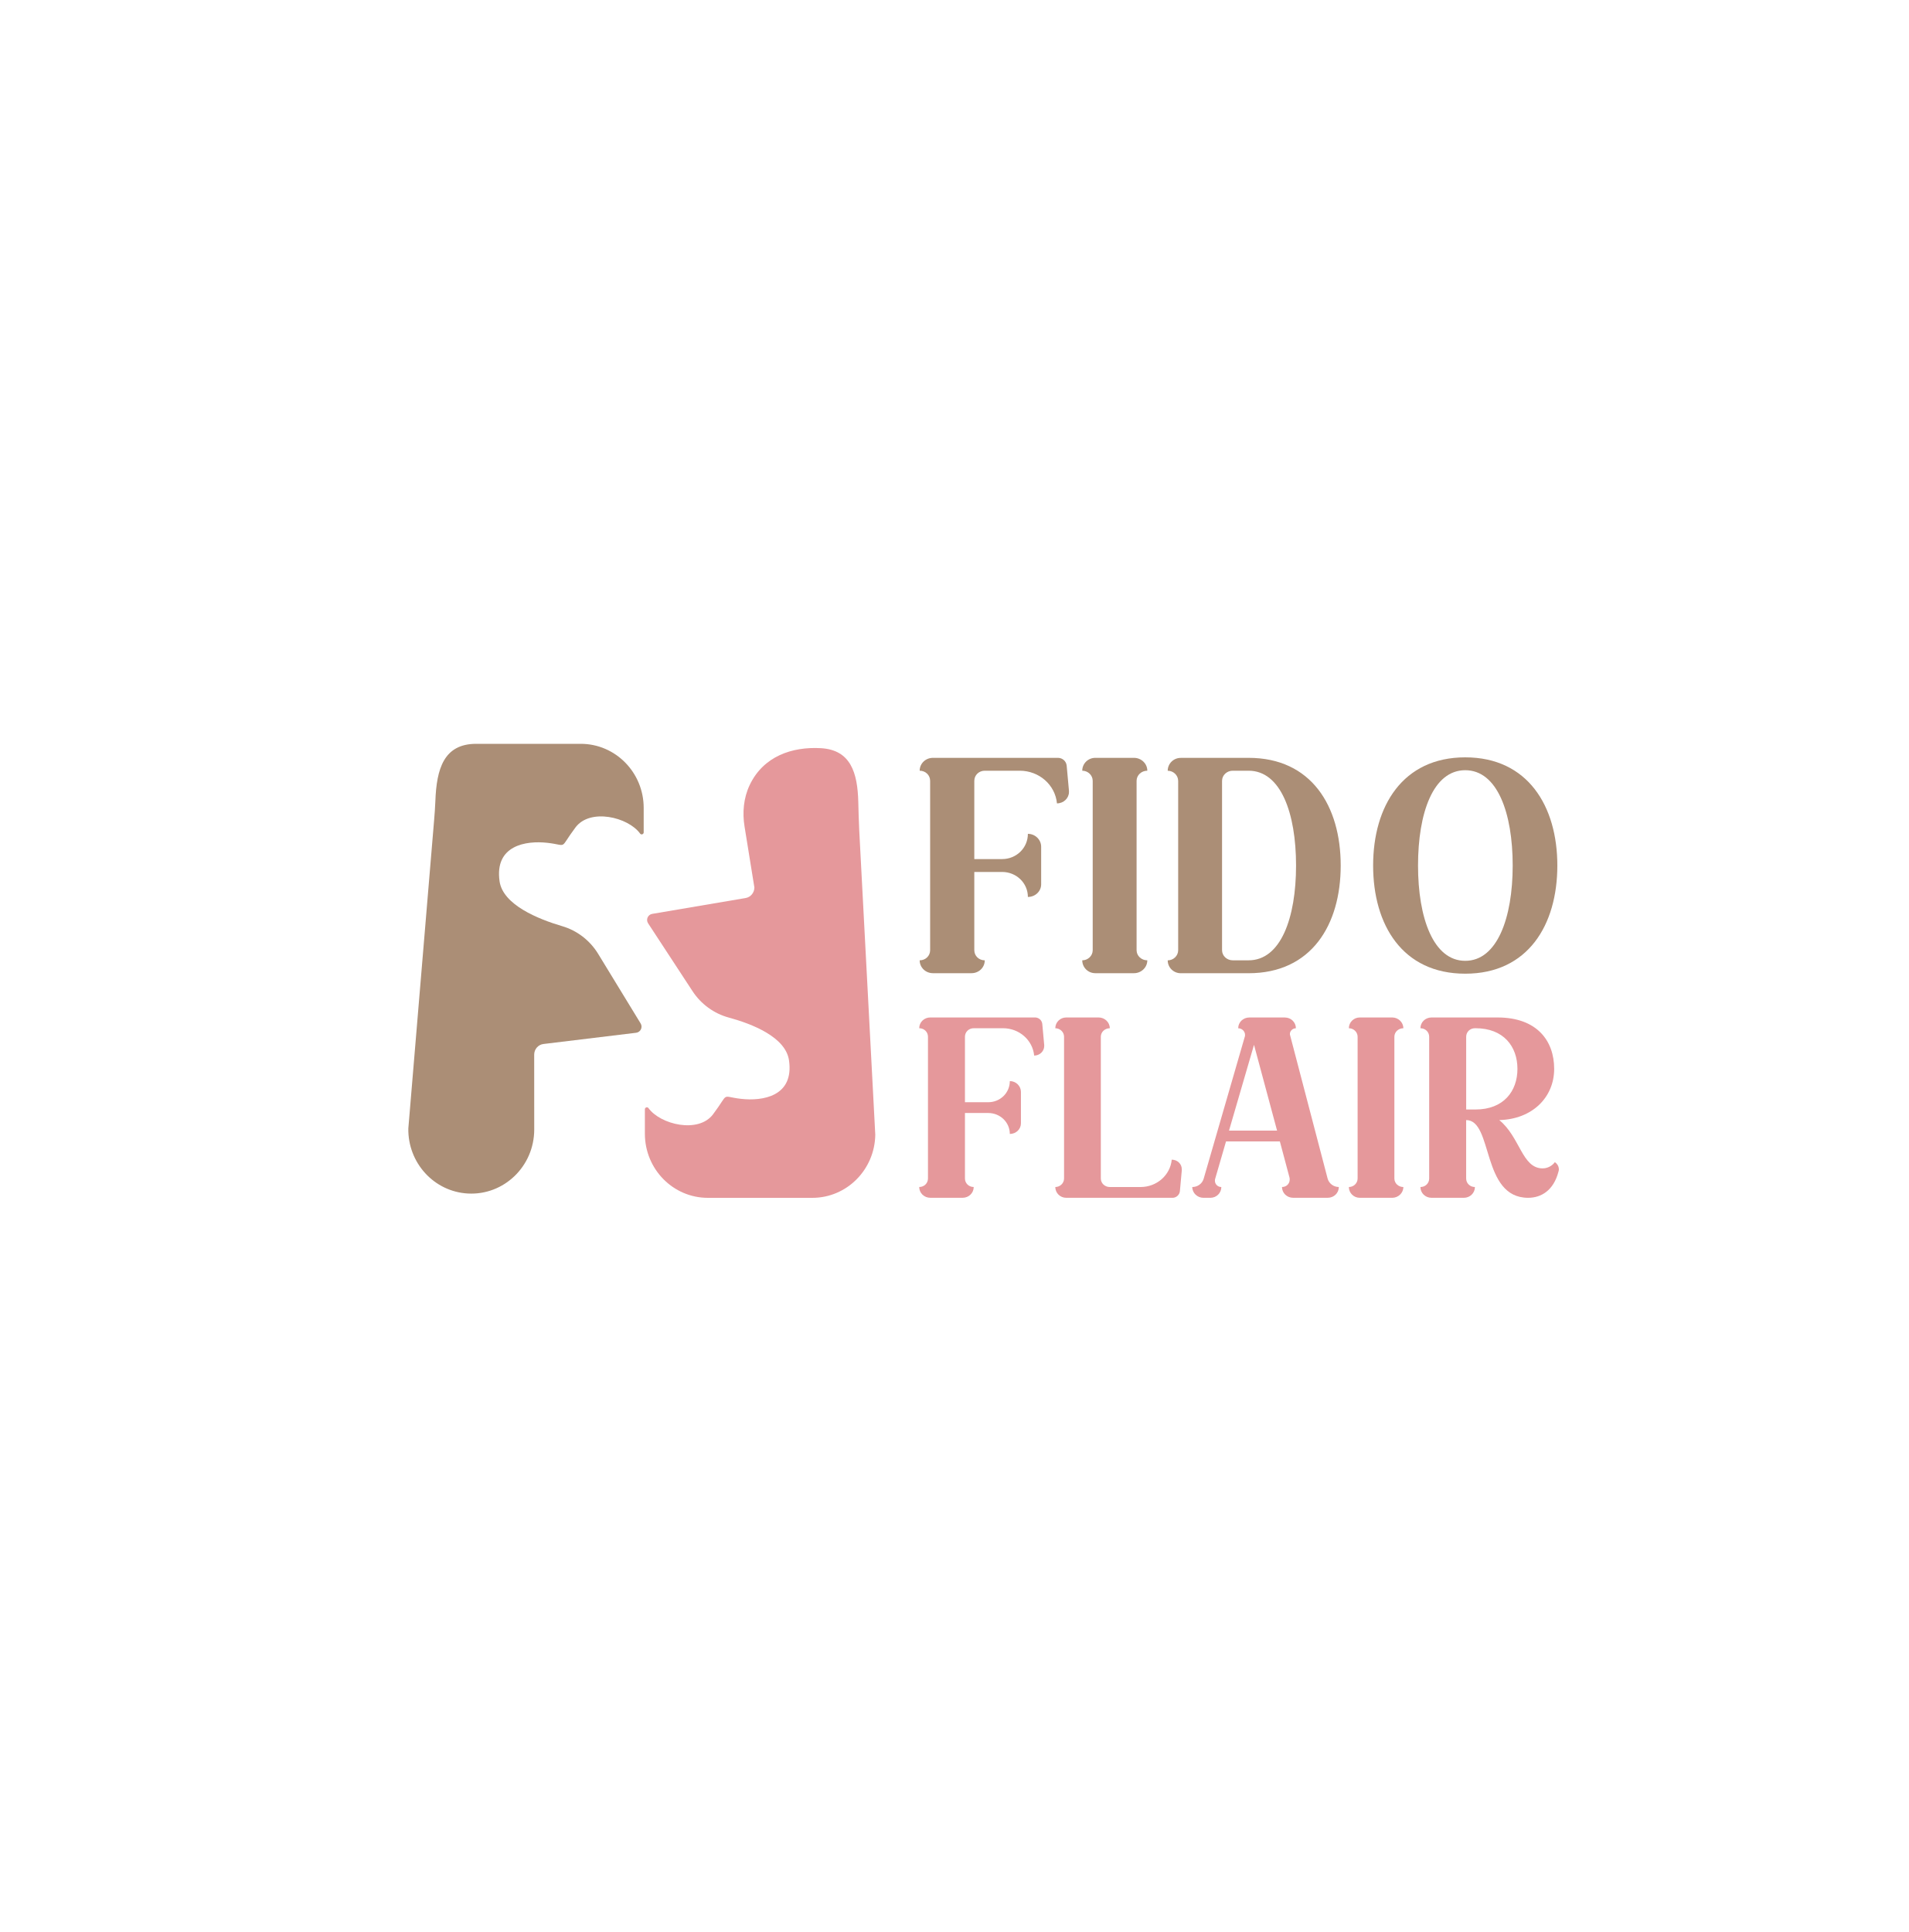
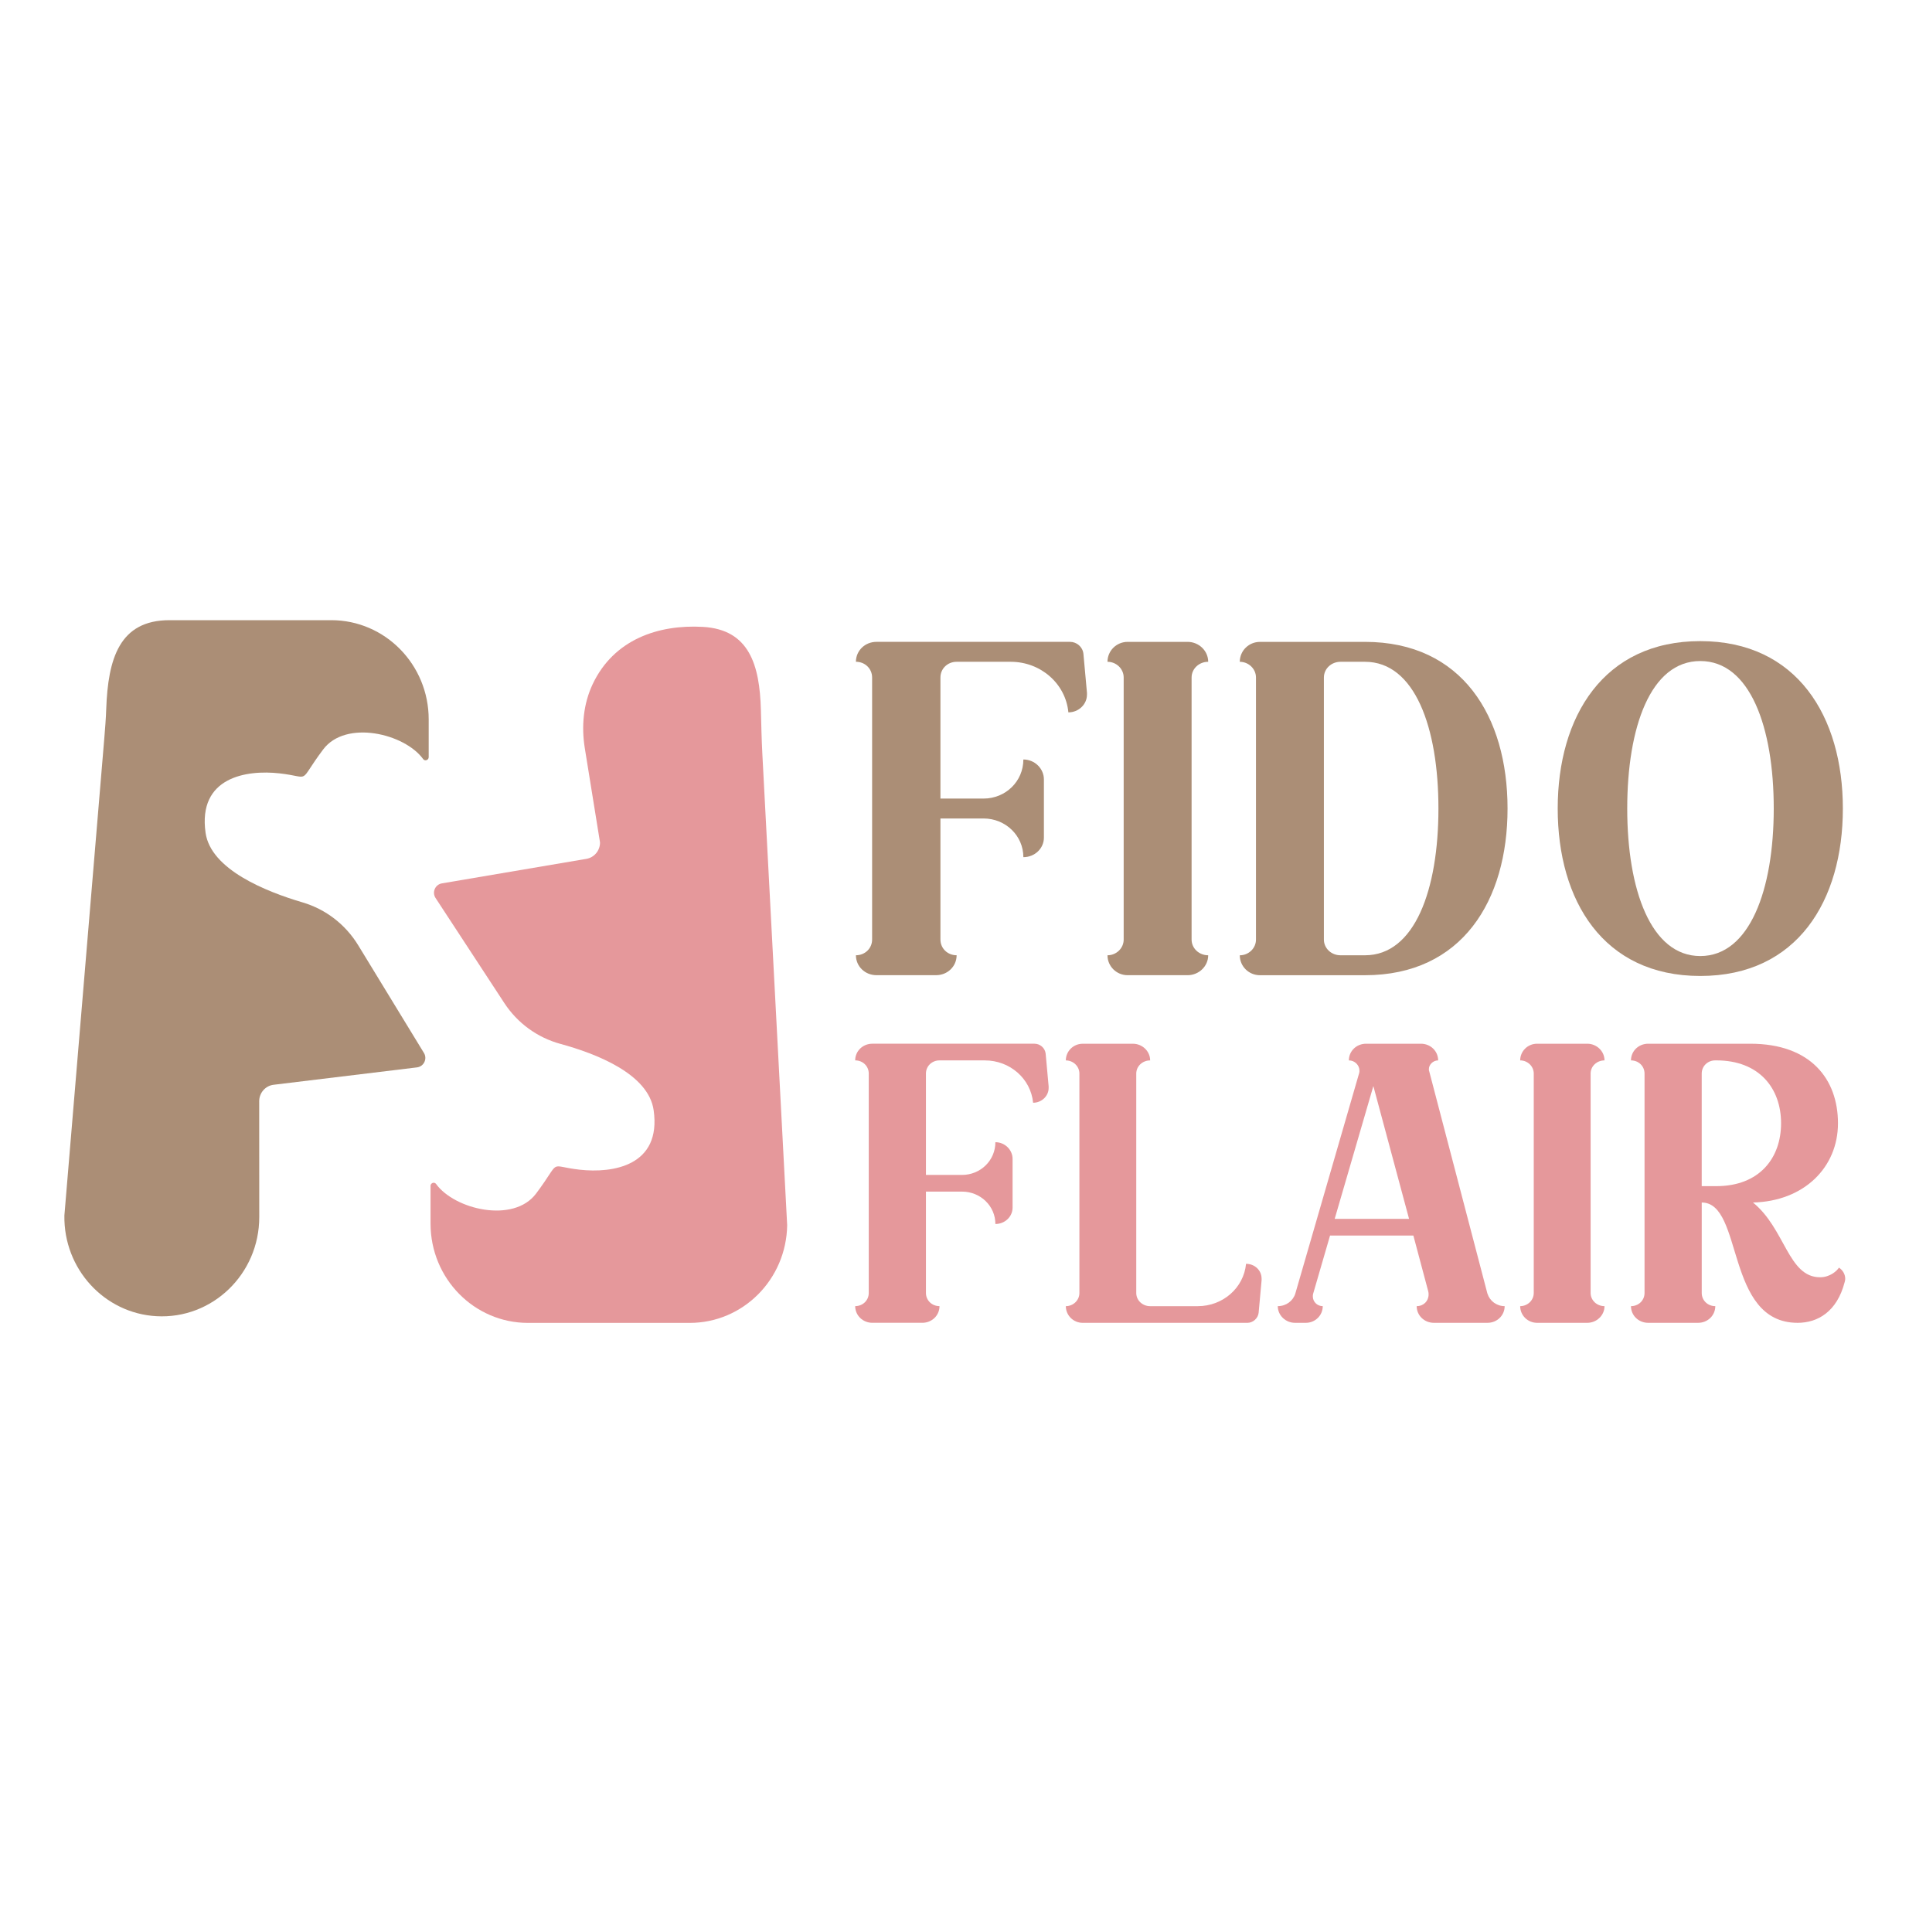
- <svg xmlns="http://www.w3.org/2000/svg" viewBox="0 0 988 1000">
+ <svg xmlns="http://www.w3.org/2000/svg" id="Layer_3" data-name="Layer 3" viewBox="0 0 988 1000">
  <defs>
    <style>
      .cls-1 {
        fill: #e5989b;
      }

      .cls-1, .cls-2 {
        stroke-width: 0px;
      }

      .cls-2 {
        fill: #ab8e76;
      }
    </style>
  </defs>
-   <g id="Layer_2" data-name="Layer 2">
-     <g>
-       <path class="cls-2" d="M553.24,409.94c0,3.2-2.77,5.89-6.21,5.89-.92-9.61-9.24-16.91-19.28-16.91h-18.09c-3.04,0-5.41,2.31-5.41,5.25v40.49h14.39c7.4,0,13.34-5.77,13.34-13.07,3.83,0,6.87,3.07,6.87,6.66v19.48c0,3.59-3.04,6.53-6.87,6.53,0-7.18-5.94-12.94-13.34-12.94h-14.39v40.49c0,2.95,2.38,5.25,5.41,5.25,0,3.72-3.04,6.66-6.87,6.66h-19.94c-3.83,0-6.87-2.95-6.87-6.66,3.04,0,5.41-2.31,5.41-5.25v-87.64c0-2.95-2.38-5.25-5.41-5.25,0-3.72,3.04-6.66,6.87-6.66h64.71c2.25,0,4.23,1.67,4.49,3.97l1.19,13.07v.64Z" />
-       <path class="cls-2" d="M588.24,404.17v87.64c0,2.95,2.51,5.25,5.55,5.25,0,3.72-3.17,6.66-6.87,6.66h-20.07c-3.7,0-6.73-2.95-6.73-6.66,2.91,0,5.41-2.31,5.41-5.25v-87.64c0-2.95-2.51-5.25-5.41-5.25,0-3.72,3.04-6.66,6.73-6.66h20.07c3.7,0,6.87,2.95,6.87,6.66-3.04,0-5.55,2.31-5.55,5.25Z" />
-       <path class="cls-2" d="M646.21,392.26c32.49,0,47.67,24.99,47.67,55.74s-15.19,55.74-47.67,55.74h-35.13c-3.7,0-6.73-2.95-6.73-6.66,2.91,0,5.41-2.31,5.41-5.25v-87.64c0-2.95-2.51-5.25-5.41-5.25,0-3.72,3.04-6.66,6.73-6.66h35.13ZM646.21,497.06c16.64,0,24.56-21.91,24.56-49.07s-7.92-49.07-24.56-49.07h-8.19c-3.04,0-5.55,2.31-5.55,5.25v87.64c0,2.95,2.51,5.25,5.55,5.25h8.19Z" />
-       <path class="cls-2" d="M806,447.99c0,30.75-15.19,55.99-47.67,55.99s-47.67-25.24-47.67-55.99,15.32-55.99,47.67-55.99,47.67,25.24,47.67,55.99ZM782.89,447.99c0-27.16-7.92-49.33-24.56-49.33s-24.43,22.17-24.43,49.33,7.92,49.33,24.43,49.33,24.56-22.17,24.56-49.33Z" />
-     </g>
-     <g>
-       <path class="cls-1" d="M540.43,541.44c0,2.68-2.32,4.93-5.2,4.93-.77-8.05-7.74-14.16-16.14-14.16h-15.15c-2.54,0-4.53,1.93-4.53,4.4v33.9h12.05c6.19,0,11.17-4.83,11.17-10.94,3.21,0,5.75,2.57,5.75,5.58v16.31c0,3-2.54,5.47-5.75,5.47,0-6.01-4.98-10.84-11.17-10.84h-12.05v33.9c0,2.47,1.99,4.4,4.53,4.4,0,3.11-2.54,5.58-5.75,5.58h-16.7c-3.21,0-5.75-2.47-5.75-5.58,2.54,0,4.53-1.93,4.53-4.4v-73.38c0-2.47-1.99-4.4-4.53-4.4,0-3.11,2.54-5.58,5.75-5.58h54.18c1.88,0,3.54,1.39,3.76,3.33l1,10.94v.54Z" />
-       <path class="cls-1" d="M611.64,605.17v.54l-1,10.94c-.22,1.82-1.88,3.33-3.76,3.33h-55.07c-3.1,0-5.64-2.47-5.64-5.58,2.43,0,4.53-1.93,4.53-4.4v-73.38c0-2.47-2.1-4.4-4.53-4.4,0-3.11,2.54-5.58,5.64-5.58h16.81c3.1,0,5.75,2.47,5.75,5.58-2.54,0-4.64,1.93-4.64,4.4v73.38c0,2.47,2.1,4.4,4.64,4.4h15.92c8.4,0,15.37-6.12,16.14-14.16,2.87,0,5.2,2.15,5.2,4.93Z" />
-       <path class="cls-1" d="M687.16,610.21c.77,2.47,3.1,4.18,5.75,4.18,0,3.11-2.54,5.58-5.75,5.58h-17.91c-3.21,0-5.75-2.47-5.75-5.58,2.32,0,3.98-1.72,3.98-3.86,0-.32,0-.75-.11-1.07l-4.98-18.67h-27.86l-5.64,19.42c-.11.32-.11.64-.11.97,0,1.72,1.44,3.22,3.32,3.22,0,3.11-2.54,5.58-5.64,5.58h-3.65c-3.1,0-5.75-2.47-5.75-5.58,2.76,0,5.09-1.72,5.86-4.18l21.34-73.7c.11-.32.11-.54.11-.86,0-1.82-1.55-3.43-3.54-3.43,0-3.11,2.54-5.58,5.75-5.58h18.36c3.21,0,5.75,2.47,5.75,5.58-1.66,0-3.1,1.39-3.1,2.9,0,.21,0,.54.11.75l19.46,74.35ZM660.95,585.21l-11.94-44.41-12.94,44.41h24.88Z" />
-       <path class="cls-1" d="M721.66,536.62v73.38c0,2.47,2.1,4.4,4.64,4.4,0,3.11-2.65,5.58-5.75,5.58h-16.81c-3.1,0-5.64-2.47-5.64-5.58,2.43,0,4.53-1.93,4.53-4.4v-73.38c0-2.47-2.1-4.4-4.53-4.4,0-3.11,2.54-5.58,5.64-5.58h16.81c3.1,0,5.75,2.47,5.75,5.58-2.54,0-4.64,1.93-4.64,4.4Z" />
-       <path class="cls-1" d="M806.8,605.28c0,.43-.11.75-.22,1.18-2.54,9.76-8.96,13.52-15.7,13.52-24.33,0-18.02-40.23-32.07-40.23v30.25c0,2.47,1.99,4.4,4.53,4.4,0,3.11-2.54,5.58-5.75,5.58h-16.7c-3.21,0-5.75-2.47-5.75-5.58,2.54,0,4.53-1.93,4.53-4.4v-73.38c0-2.47-1.99-4.4-4.53-4.4,0-3.11,2.54-5.58,5.75-5.58h34.17c20.24,0,29.3,11.91,29.3,26.61s-11.28,26.07-28.42,26.5c10.84,8.8,11.72,25,22.45,25,3.32,0,5.64-2.15,6.3-3.22,1.33.86,2.1,2.25,2.1,3.75ZM758.81,574.27h4.87c14.48,0,21.67-9.44,21.67-21.03s-7.19-21.03-21.67-21.03h-.33c-2.54,0-4.53,1.93-4.53,4.4v37.66Z" />
-     </g>
+   <g>
+     <path class="cls-2" d="M562.55,359.6c0,4.96-4.29,9.12-9.61,9.12-1.43-14.87-14.31-26.18-29.84-26.18h-28c-4.7,0-8.38,3.57-8.38,8.13v62.67h22.28c11.45,0,20.64-8.92,20.64-20.23,5.93,0,10.63,4.76,10.63,10.31v30.14c0,5.55-4.7,10.11-10.63,10.11,0-11.11-9.2-20.03-20.64-20.03h-22.28v62.67c0,4.56,3.68,8.13,8.38,8.13,0,5.75-4.7,10.31-10.63,10.31h-30.86c-5.93,0-10.63-4.56-10.63-10.31,4.7,0,8.38-3.57,8.38-8.13v-135.65c0-4.56-3.68-8.13-8.38-8.13,0-5.75,4.7-10.31,10.63-10.31h100.16c3.48,0,6.54,2.58,6.95,6.15l1.84,20.23v.99Z" />
+     <path class="cls-2" d="M616.71,350.67v135.65c0,4.56,3.88,8.13,8.59,8.13,0,5.75-4.91,10.31-10.63,10.31h-31.07c-5.72,0-10.42-4.56-10.42-10.31,4.5,0,8.38-3.57,8.38-8.13v-135.65c0-4.56-3.88-8.13-8.38-8.13,0-5.75,4.7-10.31,10.42-10.31h31.07c5.72,0,10.63,4.56,10.63,10.31-4.7,0-8.59,3.57-8.59,8.13Z" />
+     <path class="cls-2" d="M706.44,332.23c50.28,0,73.79,38.67,73.79,86.27s-23.51,86.27-73.79,86.27h-54.37c-5.72,0-10.42-4.56-10.42-10.31,4.5,0,8.38-3.57,8.38-8.13v-135.65c0-4.56-3.88-8.13-8.38-8.13,0-5.75,4.7-10.31,10.42-10.31h54.37ZM706.44,494.45c25.75,0,38.02-33.91,38.02-75.95s-12.26-75.96-38.02-75.96h-12.67c-4.7,0-8.59,3.57-8.59,8.13v135.65c0,4.56,3.88,8.13,8.59,8.13h12.67Z" />
+     <path class="cls-2" d="M953.77,418.5c0,47.6-23.51,86.66-73.79,86.66s-73.79-39.07-73.79-86.66,23.71-86.66,73.79-86.66,73.79,39.07,73.79,86.66ZM918,418.5c0-42.04-12.26-76.35-38.02-76.35s-37.81,34.31-37.81,76.35,12.26,76.35,37.81,76.35,38.02-34.31,38.02-76.35Z" />
  </g>
-   <g id="Layer_3" data-name="Layer 3">
-     <path class="cls-2" d="M333.14,430.82v-12.64c0-18.33-14.59-33.18-32.59-33.18h-54.07c-16.81,0-20.56,12.97-21.16,29.67-.12,3.3-.38,6.6-.65,9.89l-13.34,159.54c-.28,17.82,13.32,32.68,30.79,33.66h0c18.68,1.04,34.38-14.1,34.37-33.15l-.02-38.73c0-2.81,2.06-5.18,4.8-5.51l47.95-5.81c2.3-.28,3.55-2.85,2.34-4.83l-21.97-35.99c-4.25-6.96-10.88-12.08-18.61-14.35-12.44-3.66-30.69-11.05-32.43-23.24-2.67-18.66,13.69-21.15,24.73-19.91,11.04,1.24,5.77,3.74,14.59-8,7.54-10.04,27.25-5.33,33.43,3.23.58.8,1.85.34,1.85-.65Z" />
-     <path class="cls-1" d="M333.76,574.18v12.64c0,18.33,14.59,33.18,32.59,33.18h54.07c17.8,0,32.3-14.54,32.58-32.66l-8.3-157.51c-.26-4.91-.36-9.83-.49-14.74-.39-15.14-3.9-26.97-19.43-27.84h0c-14.79-.83-29.72,4.14-36.81,19.14-3.13,6.62-3.81,14.14-2.64,21.37l5.1,31.59c0,2.71-1.92,5.03-4.55,5.47l-48.32,8.2c-2.27.38-3.39,2.97-2.13,4.89l22.99,35.12c4.41,6.73,11.08,11.57,18.75,13.66,12.03,3.27,29.45,10.06,31.18,22.17,2.67,18.66-13.69,21.15-24.73,19.91-11.04-1.24-5.77-3.74-14.59,8-7.54,10.04-27.25,5.33-33.43-3.23-.58-.8-1.85-.34-1.85.64Z" />
+   <g>
+     <path class="cls-1" d="M542.72,563.14c0,4.15-3.59,7.64-8.04,7.64-1.2-12.45-11.98-21.92-24.99-21.92h-23.45c-3.94,0-7.02,2.99-7.02,6.81v52.47h18.65c9.58,0,17.29-7.47,17.29-16.94,4.96,0,8.9,3.99,8.9,8.63v25.24c0,4.65-3.94,8.47-8.9,8.47,0-9.3-7.7-16.77-17.29-16.77h-18.65v52.47c0,3.82,3.08,6.81,7.02,6.81,0,4.82-3.94,8.63-8.9,8.63h-25.84c-4.96,0-8.9-3.82-8.9-8.63,3.94,0,7.02-2.99,7.02-6.81v-113.58c0-3.82-3.08-6.81-7.02-6.81,0-4.82,3.94-8.63,8.9-8.63h83.86c2.91,0,5.48,2.16,5.82,5.15l1.54,16.94v.83Z" />
+     <path class="cls-1" d="M652.94,661.78v.83l-1.54,16.94c-.34,2.82-2.91,5.15-5.82,5.15h-85.23c-4.79,0-8.73-3.82-8.73-8.63,3.77,0,7.02-2.99,7.02-6.81v-113.58c0-3.82-3.25-6.81-7.02-6.81,0-4.82,3.94-8.63,8.73-8.63h26.01c4.79,0,8.9,3.82,8.9,8.63-3.94,0-7.19,2.99-7.19,6.81v113.58c0,3.82,3.25,6.81,7.19,6.81h24.64c13.01,0,23.79-9.46,24.99-21.92,4.45,0,8.04,3.32,8.04,7.64Z" />
+     <path class="cls-1" d="M769.83,669.58c1.2,3.82,4.79,6.48,8.9,6.48,0,4.82-3.94,8.63-8.9,8.63h-27.73c-4.96,0-8.9-3.82-8.9-8.63,3.59,0,6.16-2.66,6.16-5.98,0-.5,0-1.16-.17-1.66l-7.7-28.89h-43.13l-8.73,30.06c-.17.5-.17,1-.17,1.49,0,2.66,2.22,4.98,5.13,4.98,0,4.82-3.94,8.63-8.73,8.63h-5.65c-4.79,0-8.9-3.82-8.9-8.63,4.28,0,7.87-2.66,9.07-6.48l33.03-114.08c.17-.5.17-.83.17-1.33,0-2.82-2.4-5.31-5.48-5.31,0-4.82,3.94-8.63,8.9-8.63h28.41c4.96,0,8.9,3.82,8.9,8.63-2.57,0-4.79,2.16-4.79,4.48,0,.33,0,.83.17,1.16l30.12,115.07ZM729.26,630.89l-18.48-68.75-20.02,68.75h38.51Z" />
+     <path class="cls-1" d="M823.22,555.67v113.58c0,3.82,3.25,6.81,7.19,6.81,0,4.82-4.11,8.63-8.9,8.63h-26.01c-4.79,0-8.73-3.82-8.73-8.63,3.77,0,7.02-2.99,7.02-6.81v-113.58c0-3.82-3.25-6.81-7.02-6.81,0-4.82,3.94-8.63,8.73-8.63h26.01c4.79,0,8.9,3.82,8.9,8.63-3.94,0-7.19,2.99-7.19,6.81Z" />
+     <path class="cls-1" d="M955,661.94c0,.66-.17,1.16-.34,1.83-3.94,15.11-13.86,20.92-24.3,20.92-37.65,0-27.9-62.27-49.63-62.27v46.83c0,3.82,3.08,6.81,7.02,6.81,0,4.82-3.94,8.63-8.9,8.63h-25.84c-4.96,0-8.9-3.82-8.9-8.63,3.94,0,7.02-2.99,7.02-6.81v-113.58c0-3.82-3.08-6.81-7.02-6.81,0-4.82,3.94-8.63,8.9-8.63h52.88c31.32,0,45.35,18.43,45.35,41.18s-17.46,40.35-43.99,41.01c16.77,13.62,18.14,38.69,34.74,38.69,5.13,0,8.73-3.32,9.75-4.98,2.05,1.33,3.25,3.49,3.25,5.81ZM880.72,613.95h7.53c22.42,0,33.54-14.61,33.54-32.55s-11.13-32.55-33.54-32.55h-.51c-3.94,0-7.02,2.99-7.02,6.81v58.28Z" />
  </g>
+   <path class="cls-2" d="M221.87,391.92v-19.56c0-28.37-22.58-51.36-50.44-51.36h-83.7c-26.01,0-31.82,20.07-32.75,45.93-.18,5.11-.58,10.22-1.01,15.31l-20.65,246.93c-.43,27.58,20.62,50.58,47.66,52.09h0c28.91,1.62,53.21-21.83,53.2-51.31l-.03-59.94c0-4.35,3.19-8.01,7.43-8.53l74.21-9c3.56-.43,5.49-4.41,3.62-7.47l-34-55.71c-6.58-10.78-16.83-18.69-28.81-22.22-19.26-5.67-47.49-17.11-50.2-35.98-4.13-28.89,21.18-32.73,38.28-30.81,17.09,1.92,8.94,5.79,22.58-12.38,11.66-15.53,42.17-8.25,51.74,4.99.89,1.24,2.87.53,2.87-1Z" />
+   <path class="cls-1" d="M222.83,613.81v19.56c0,28.37,22.58,51.36,50.44,51.36h83.7c27.54,0,49.99-22.5,50.43-50.55l-12.84-243.8c-.4-7.6-.56-15.21-.76-22.82-.61-23.43-6.04-41.75-30.08-43.09h0c-22.89-1.28-45.99,6.41-56.98,29.63-4.84,10.25-5.89,21.88-4.09,33.07l7.89,48.9c0,4.2-2.98,7.78-7.04,8.47l-74.78,12.69c-3.51.6-5.25,4.59-3.3,7.57l35.58,54.36c6.82,10.42,17.14,17.91,29.02,21.15,18.62,5.07,45.59,15.57,48.27,34.31,4.13,28.89-21.18,32.73-38.28,30.81-17.09-1.92-8.94-5.79-22.58,12.38-11.66,15.53-42.17,8.25-51.74-4.99-.89-1.24-2.87-.53-2.87,1Z" />
</svg>
